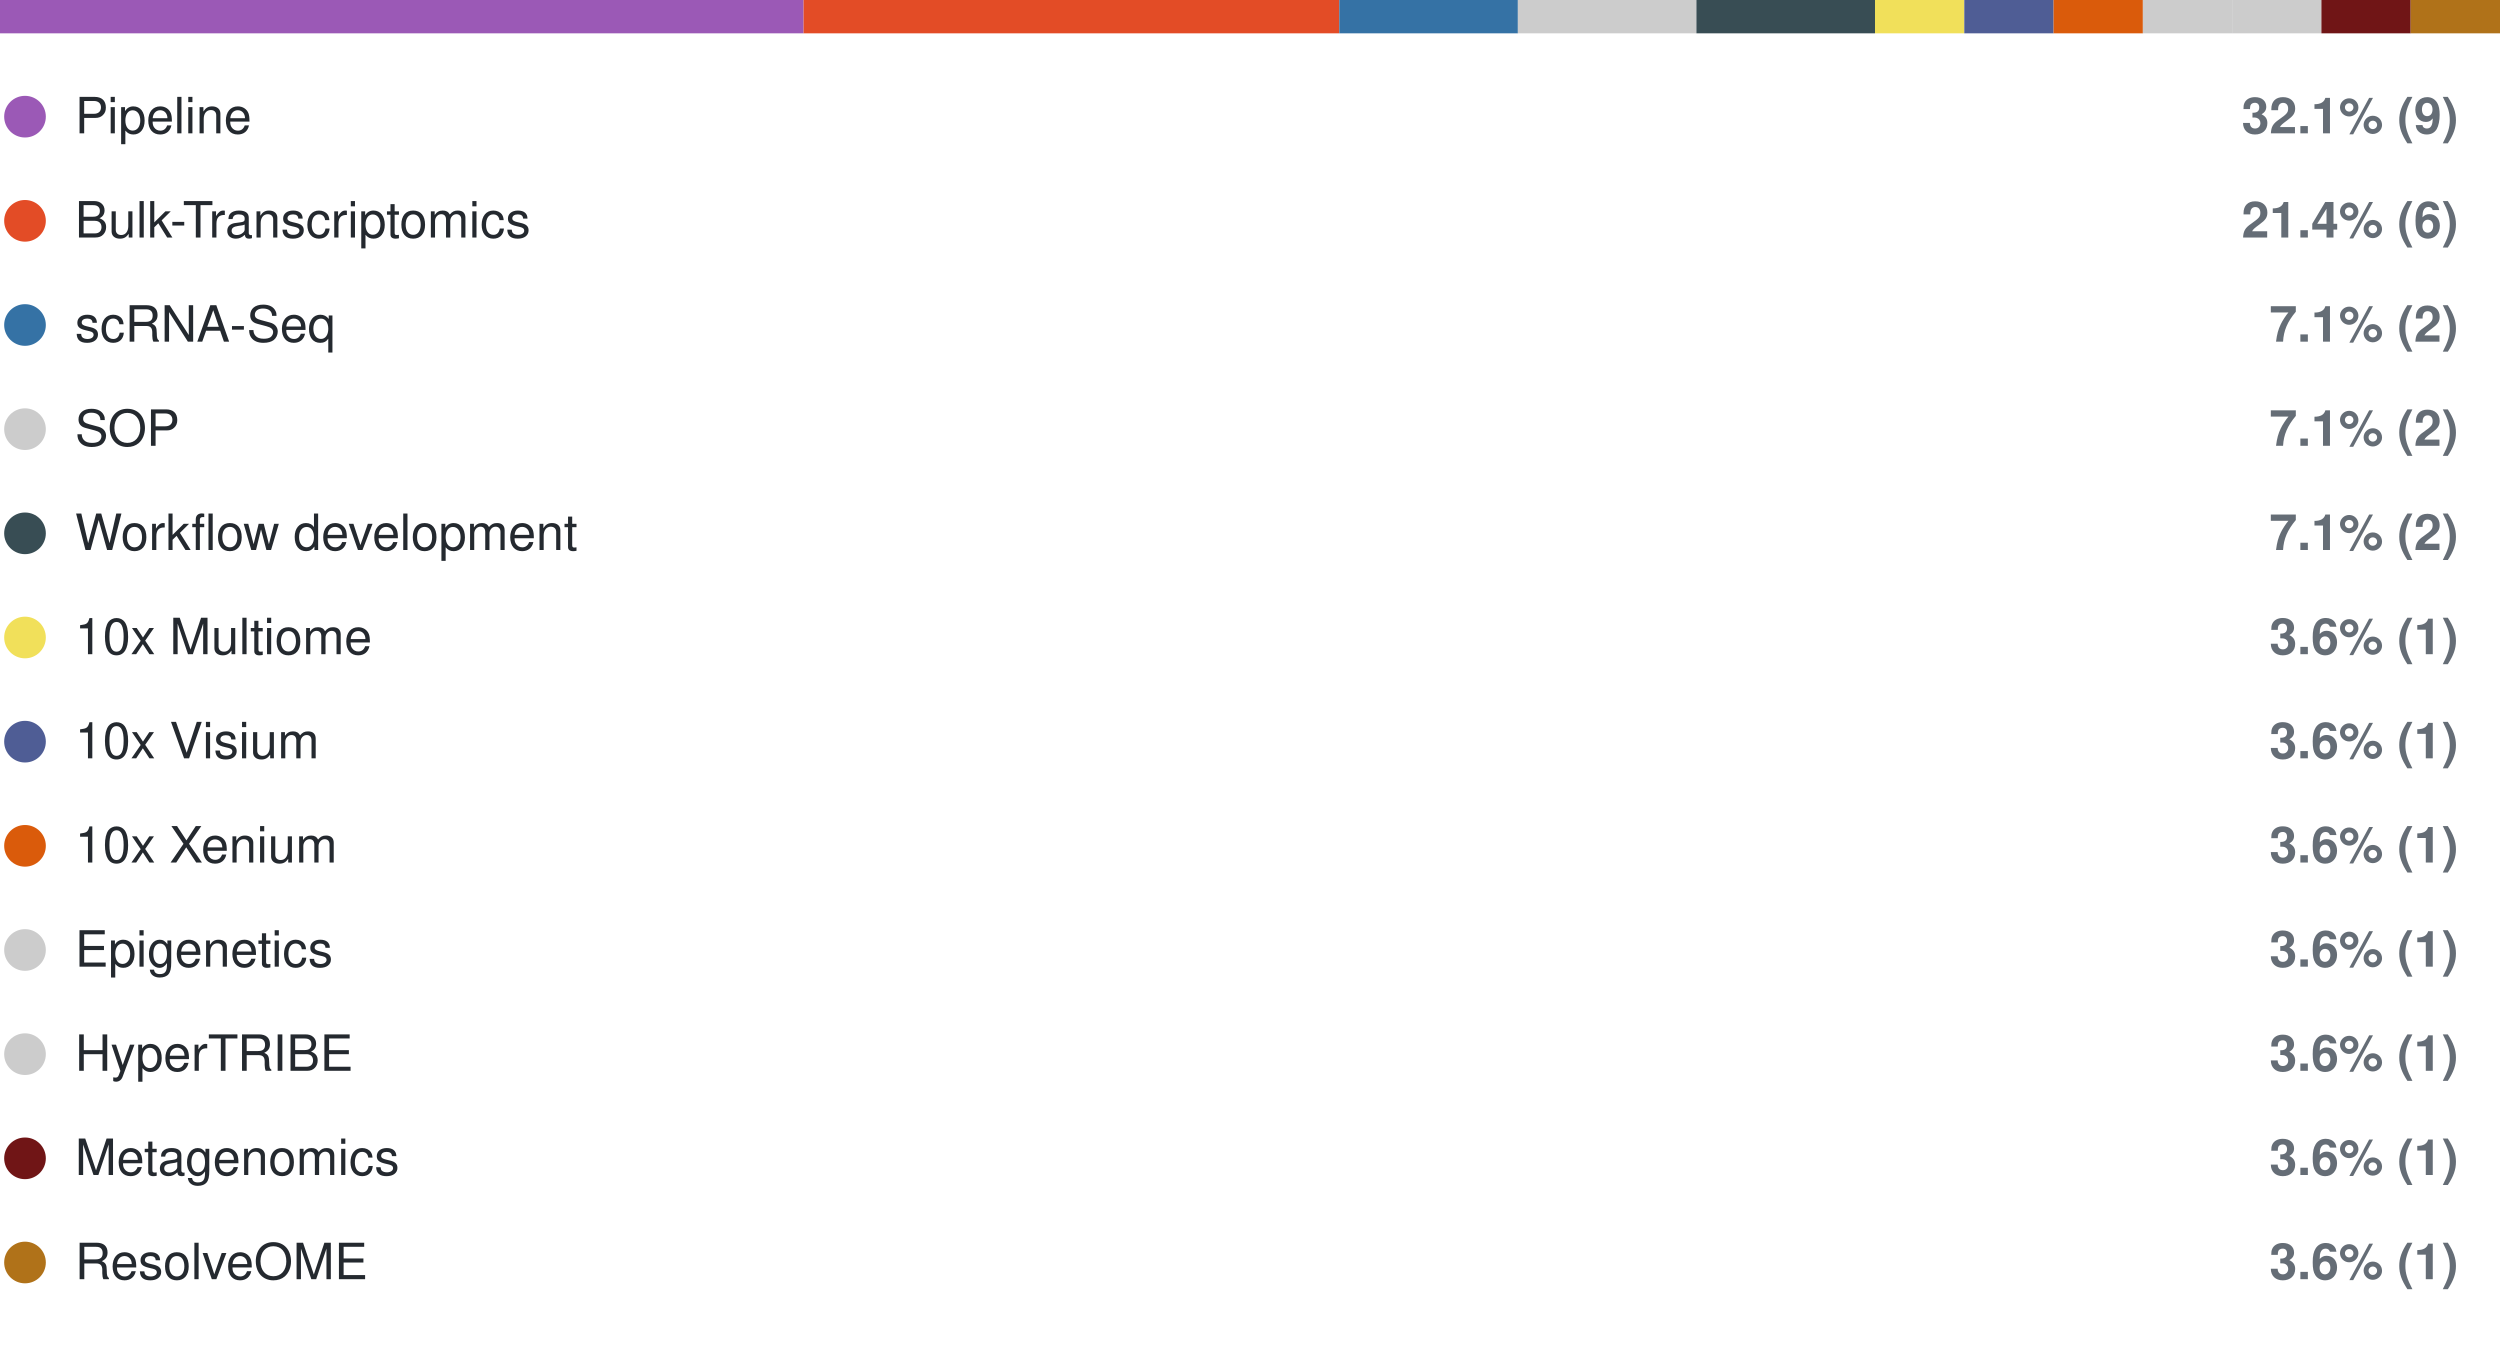
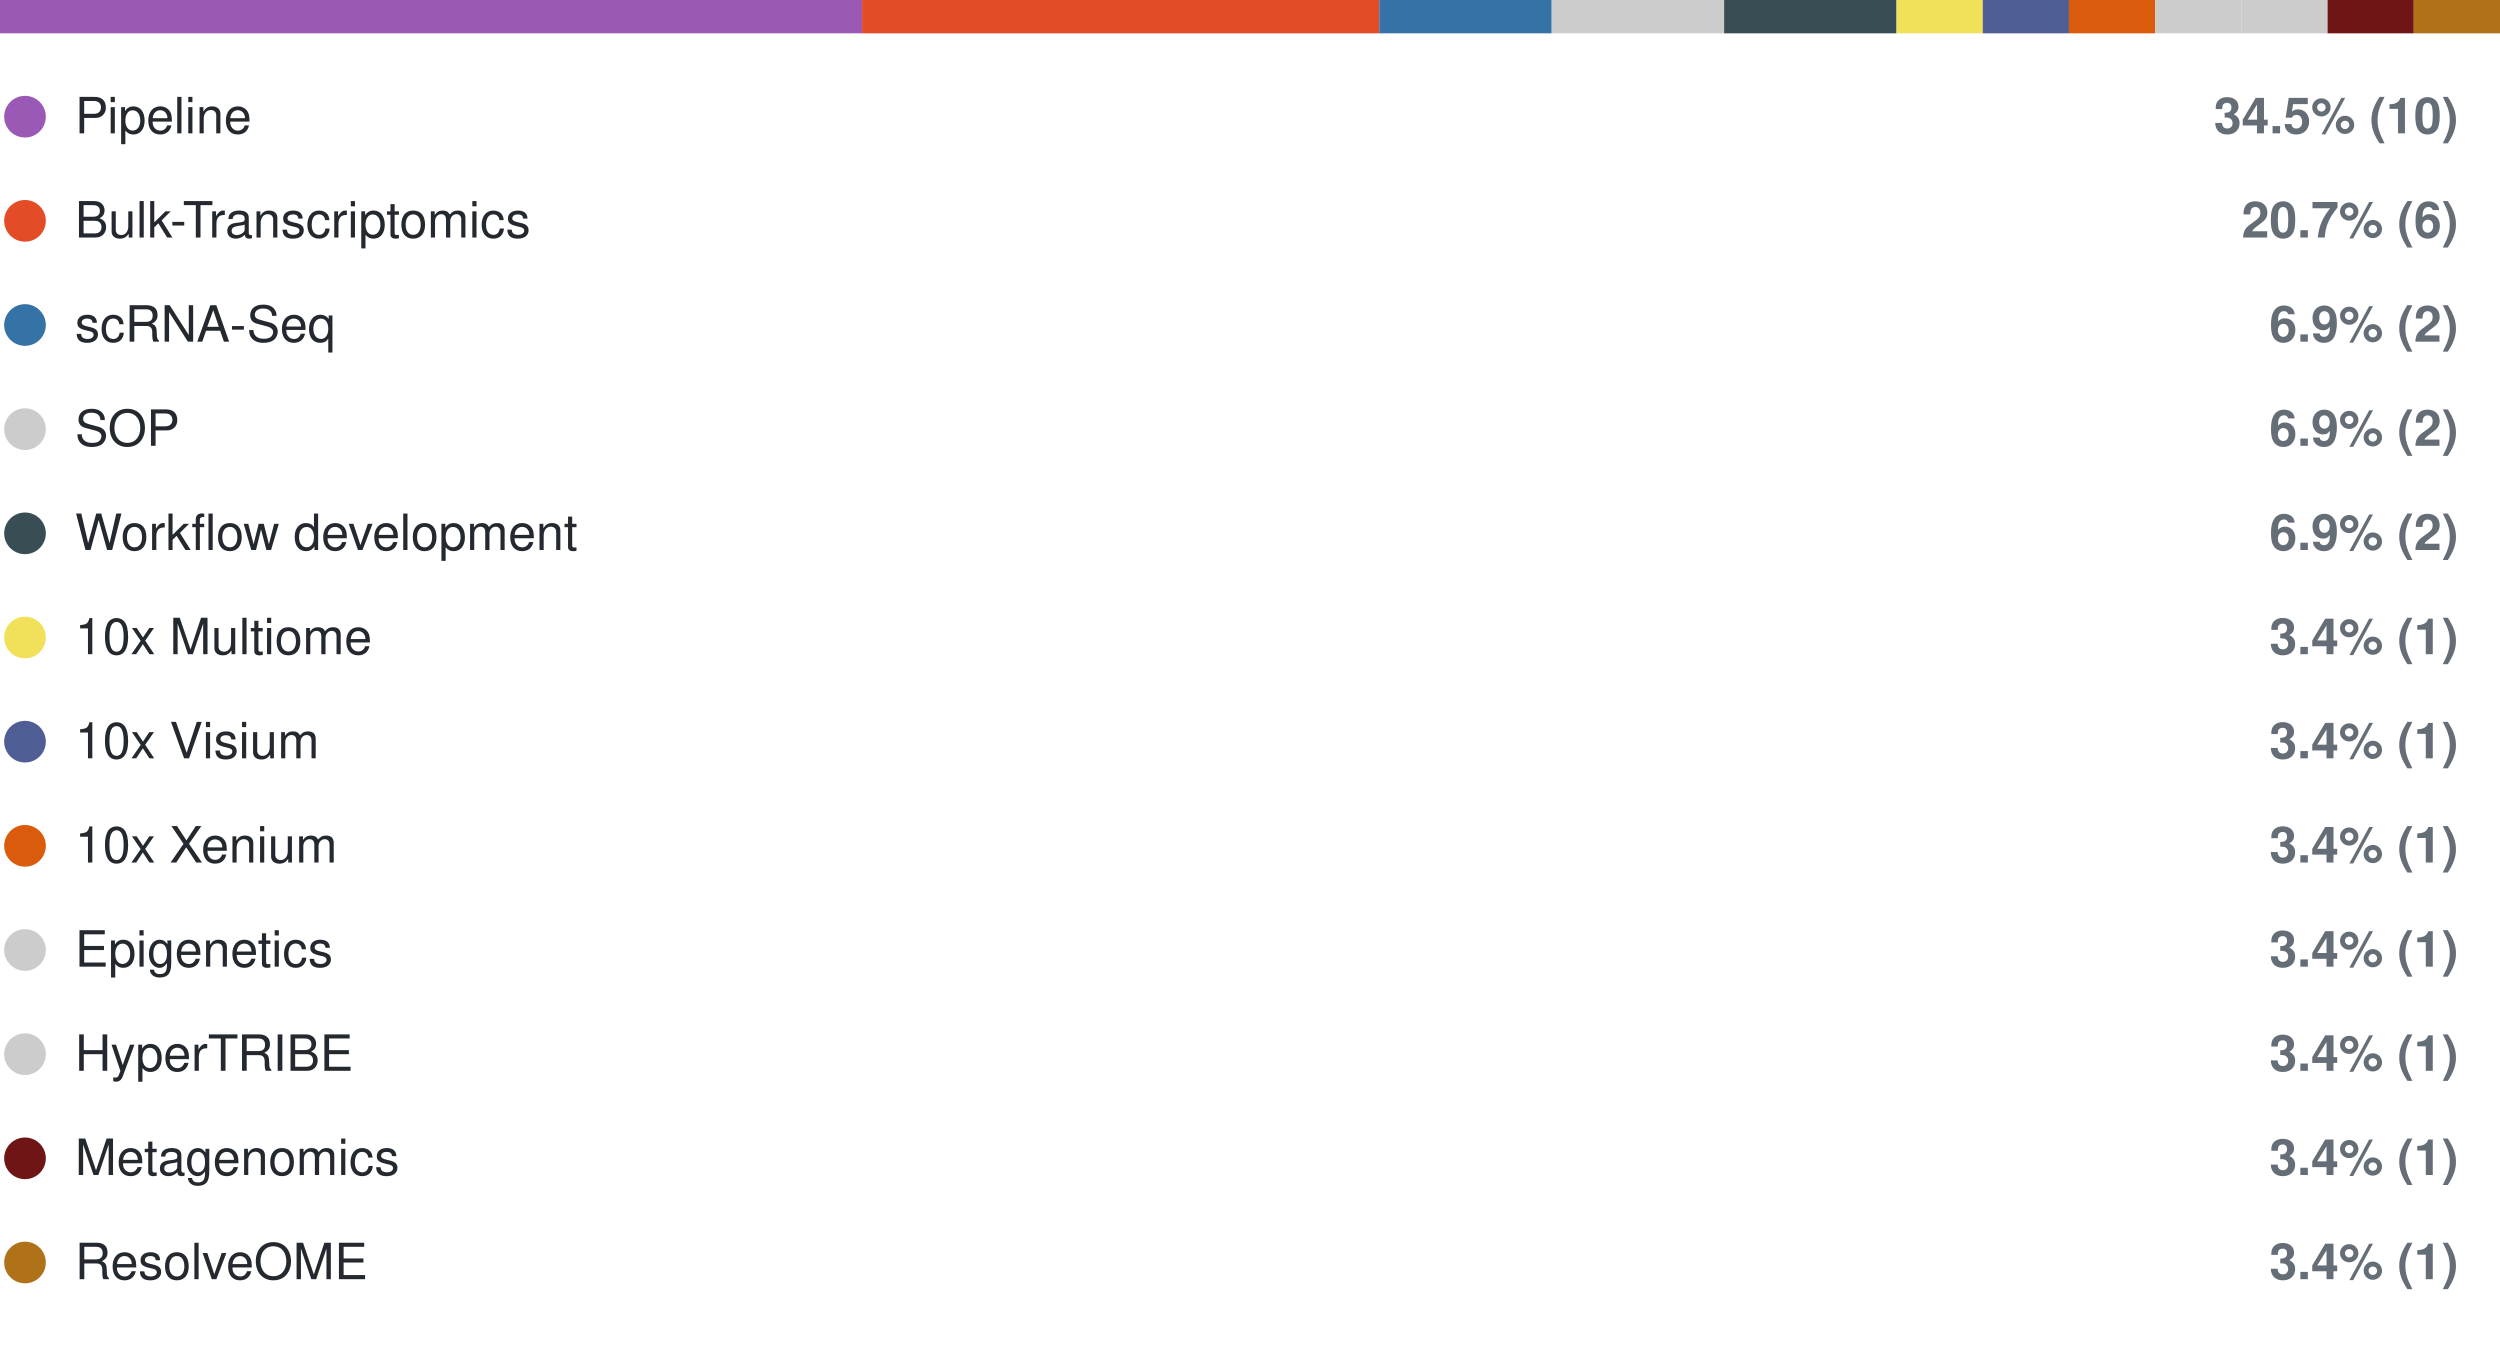
<svg xmlns="http://www.w3.org/2000/svg" width="600" height="328">
  <style>
    .legend-text { 
      font: 12px -apple-system, BlinkMacSystemFont, "Segoe UI", Helvetica, Arial, sans-serif; 
      fill: #24292f; 
    }
    .legend-percent { 
      font: 12px -apple-system, BlinkMacSystemFont, "Segoe UI", Helvetica, Arial, sans-serif; 
      fill: #656d76; 
      font-weight: 600;
    }
  </style>
  <g id="bar">
-     <rect x="0.00" y="0" width="192.86" height="8" fill="#9b59b6">
+     <rect x="0.00" y="0" width="206.90" height="8" fill="#9b59b6">
      </rect>
-     <rect x="192.86" y="0" width="128.57" height="8" fill="#e34c26">
+     <rect x="206.90" y="0" width="124.14" height="8" fill="#e34c26">
      </rect>
-     <rect x="321.43" y="0" width="42.86" height="8" fill="#3572A5">
+     <rect x="331.03" y="0" width="41.38" height="8" fill="#3572A5">
      </rect>
-     <rect x="364.29" y="0" width="42.86" height="8" fill="#cccccc">
+     <rect x="372.41" y="0" width="41.38" height="8" fill="#cccccc">
      </rect>
-     <rect x="407.14" y="0" width="42.86" height="8" fill="#384d54">
+     <rect x="413.79" y="0" width="41.38" height="8" fill="#384d54">
      </rect>
-     <rect x="450.00" y="0" width="21.43" height="8" fill="#f1e05a">
+     <rect x="455.17" y="0" width="20.69" height="8" fill="#f1e05a">
      </rect>
-     <rect x="471.43" y="0" width="21.43" height="8" fill="#4F5D95">
+     <rect x="475.86" y="0" width="20.69" height="8" fill="#4F5D95">
      </rect>
-     <rect x="492.86" y="0" width="21.43" height="8" fill="#DA5B0B">
+     <rect x="496.55" y="0" width="20.69" height="8" fill="#DA5B0B">
      </rect>
-     <rect x="514.29" y="0" width="21.43" height="8" fill="#cccccc">
+     <rect x="517.24" y="0" width="20.69" height="8" fill="#cccccc">
      </rect>
-     <rect x="535.71" y="0" width="21.43" height="8" fill="#cccccc">
+     <rect x="537.93" y="0" width="20.69" height="8" fill="#cccccc">
      </rect>
-     <rect x="557.14" y="0" width="21.43" height="8" fill="#701516">
+     <rect x="558.62" y="0" width="20.69" height="8" fill="#701516">
      </rect>
-     <rect x="578.57" y="0" width="21.43" height="8" fill="#b07219">
+     <rect x="579.31" y="0" width="20.69" height="8" fill="#b07219">
      </rect>
  </g>
  <g id="legend">
    <circle cx="6" cy="28" r="5" fill="#9b59b6" />
    <text x="18" y="32" class="legend-text">Pipeline</text>
-     <text x="590" y="32" class="legend-percent" text-anchor="end">32.1% (9)</text>
+     <text x="590" y="32" class="legend-percent" text-anchor="end">34.5% (10)</text>
    <circle cx="6" cy="53" r="5" fill="#e34c26" />
    <text x="18" y="57" class="legend-text">Bulk-Transcriptomics</text>
-     <text x="590" y="57" class="legend-percent" text-anchor="end">21.4% (6)</text>
+     <text x="590" y="57" class="legend-percent" text-anchor="end">20.7% (6)</text>
    <circle cx="6" cy="78" r="5" fill="#3572A5" />
    <text x="18" y="82" class="legend-text">scRNA-Seq</text>
-     <text x="590" y="82" class="legend-percent" text-anchor="end">7.1% (2)</text>
+     <text x="590" y="82" class="legend-percent" text-anchor="end">6.9% (2)</text>
    <circle cx="6" cy="103" r="5" fill="#cccccc" />
    <text x="18" y="107" class="legend-text">SOP</text>
-     <text x="590" y="107" class="legend-percent" text-anchor="end">7.1% (2)</text>
+     <text x="590" y="107" class="legend-percent" text-anchor="end">6.9% (2)</text>
    <circle cx="6" cy="128" r="5" fill="#384d54" />
    <text x="18" y="132" class="legend-text">Workflow development</text>
-     <text x="590" y="132" class="legend-percent" text-anchor="end">7.1% (2)</text>
+     <text x="590" y="132" class="legend-percent" text-anchor="end">6.9% (2)</text>
    <circle cx="6" cy="153" r="5" fill="#f1e05a" />
    <text x="18" y="157" class="legend-text">10x Multiome</text>
-     <text x="590" y="157" class="legend-percent" text-anchor="end">3.6% (1)</text>
+     <text x="590" y="157" class="legend-percent" text-anchor="end">3.4% (1)</text>
    <circle cx="6" cy="178" r="5" fill="#4F5D95" />
    <text x="18" y="182" class="legend-text">10x Visium</text>
-     <text x="590" y="182" class="legend-percent" text-anchor="end">3.6% (1)</text>
+     <text x="590" y="182" class="legend-percent" text-anchor="end">3.4% (1)</text>
    <circle cx="6" cy="203" r="5" fill="#DA5B0B" />
    <text x="18" y="207" class="legend-text">10x Xenium</text>
-     <text x="590" y="207" class="legend-percent" text-anchor="end">3.6% (1)</text>
+     <text x="590" y="207" class="legend-percent" text-anchor="end">3.4% (1)</text>
    <circle cx="6" cy="228" r="5" fill="#cccccc" />
    <text x="18" y="232" class="legend-text">Epigenetics</text>
-     <text x="590" y="232" class="legend-percent" text-anchor="end">3.6% (1)</text>
+     <text x="590" y="232" class="legend-percent" text-anchor="end">3.4% (1)</text>
    <circle cx="6" cy="253" r="5" fill="#cccccc" />
    <text x="18" y="257" class="legend-text">HyperTRIBE</text>
-     <text x="590" y="257" class="legend-percent" text-anchor="end">3.6% (1)</text>
+     <text x="590" y="257" class="legend-percent" text-anchor="end">3.4% (1)</text>
    <circle cx="6" cy="278" r="5" fill="#701516" />
    <text x="18" y="282" class="legend-text">Metagenomics</text>
-     <text x="590" y="282" class="legend-percent" text-anchor="end">3.6% (1)</text>
+     <text x="590" y="282" class="legend-percent" text-anchor="end">3.4% (1)</text>
    <circle cx="6" cy="303" r="5" fill="#b07219" />
    <text x="18" y="307" class="legend-text">ResolveOME</text>
-     <text x="590" y="307" class="legend-percent" text-anchor="end">3.6% (1)</text>
+     <text x="590" y="307" class="legend-percent" text-anchor="end">3.4% (1)</text>
  </g>
</svg>
